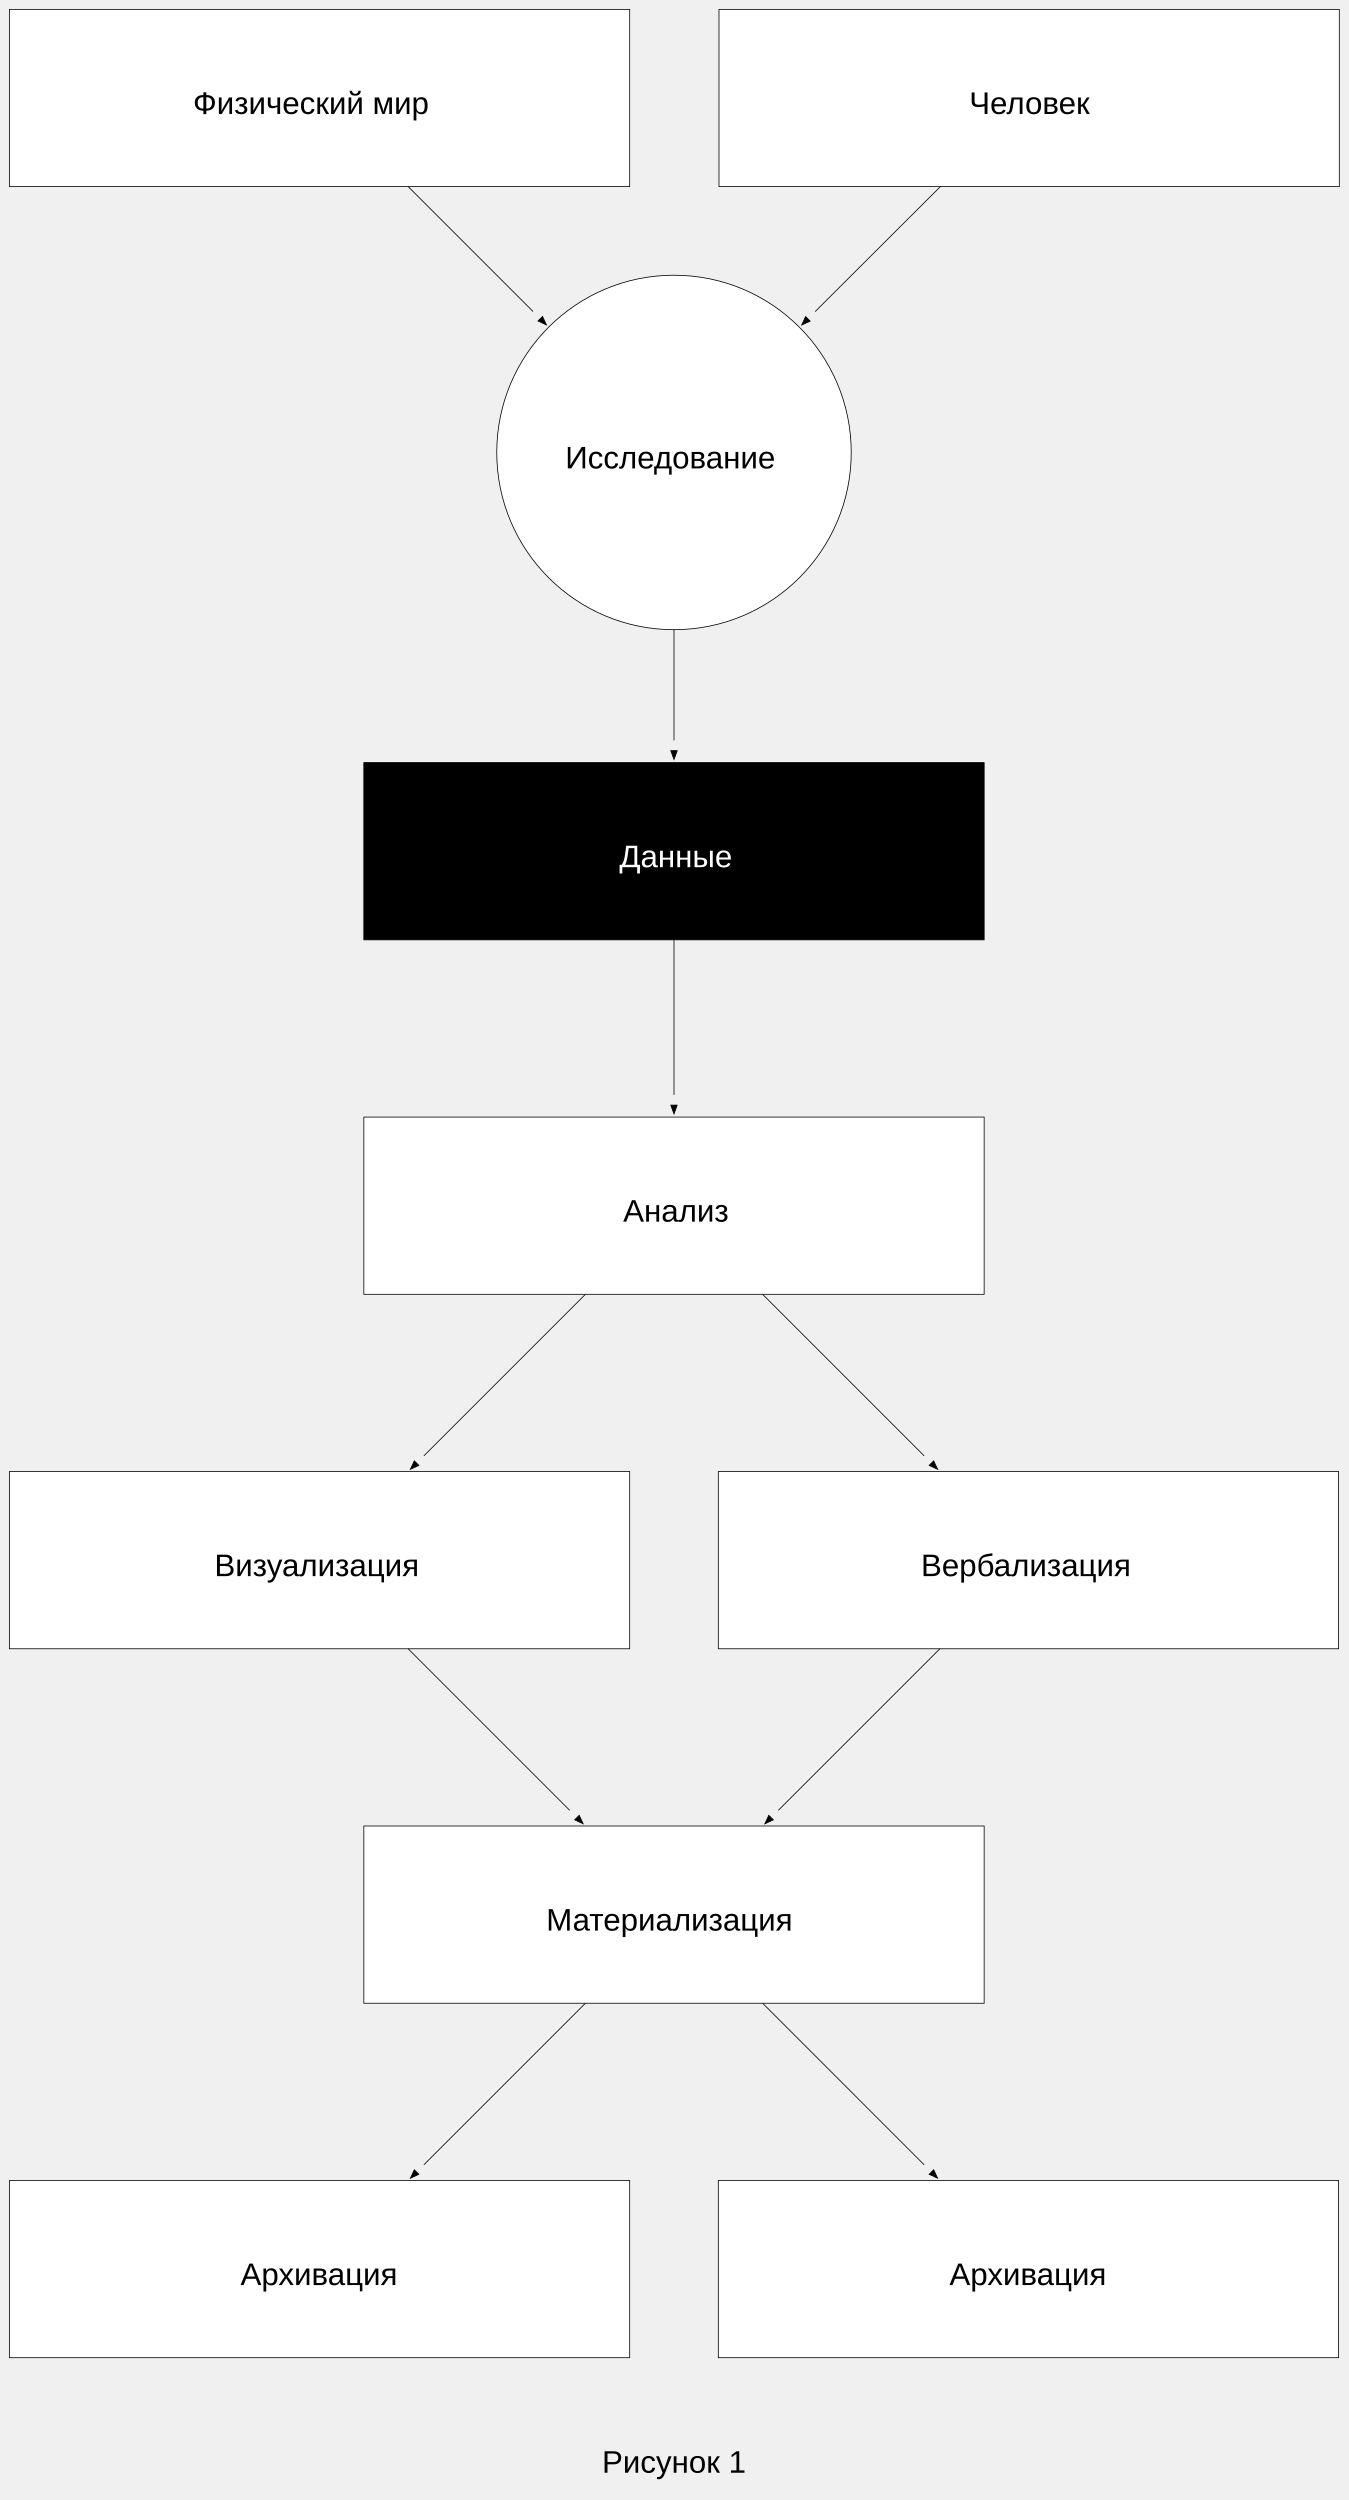
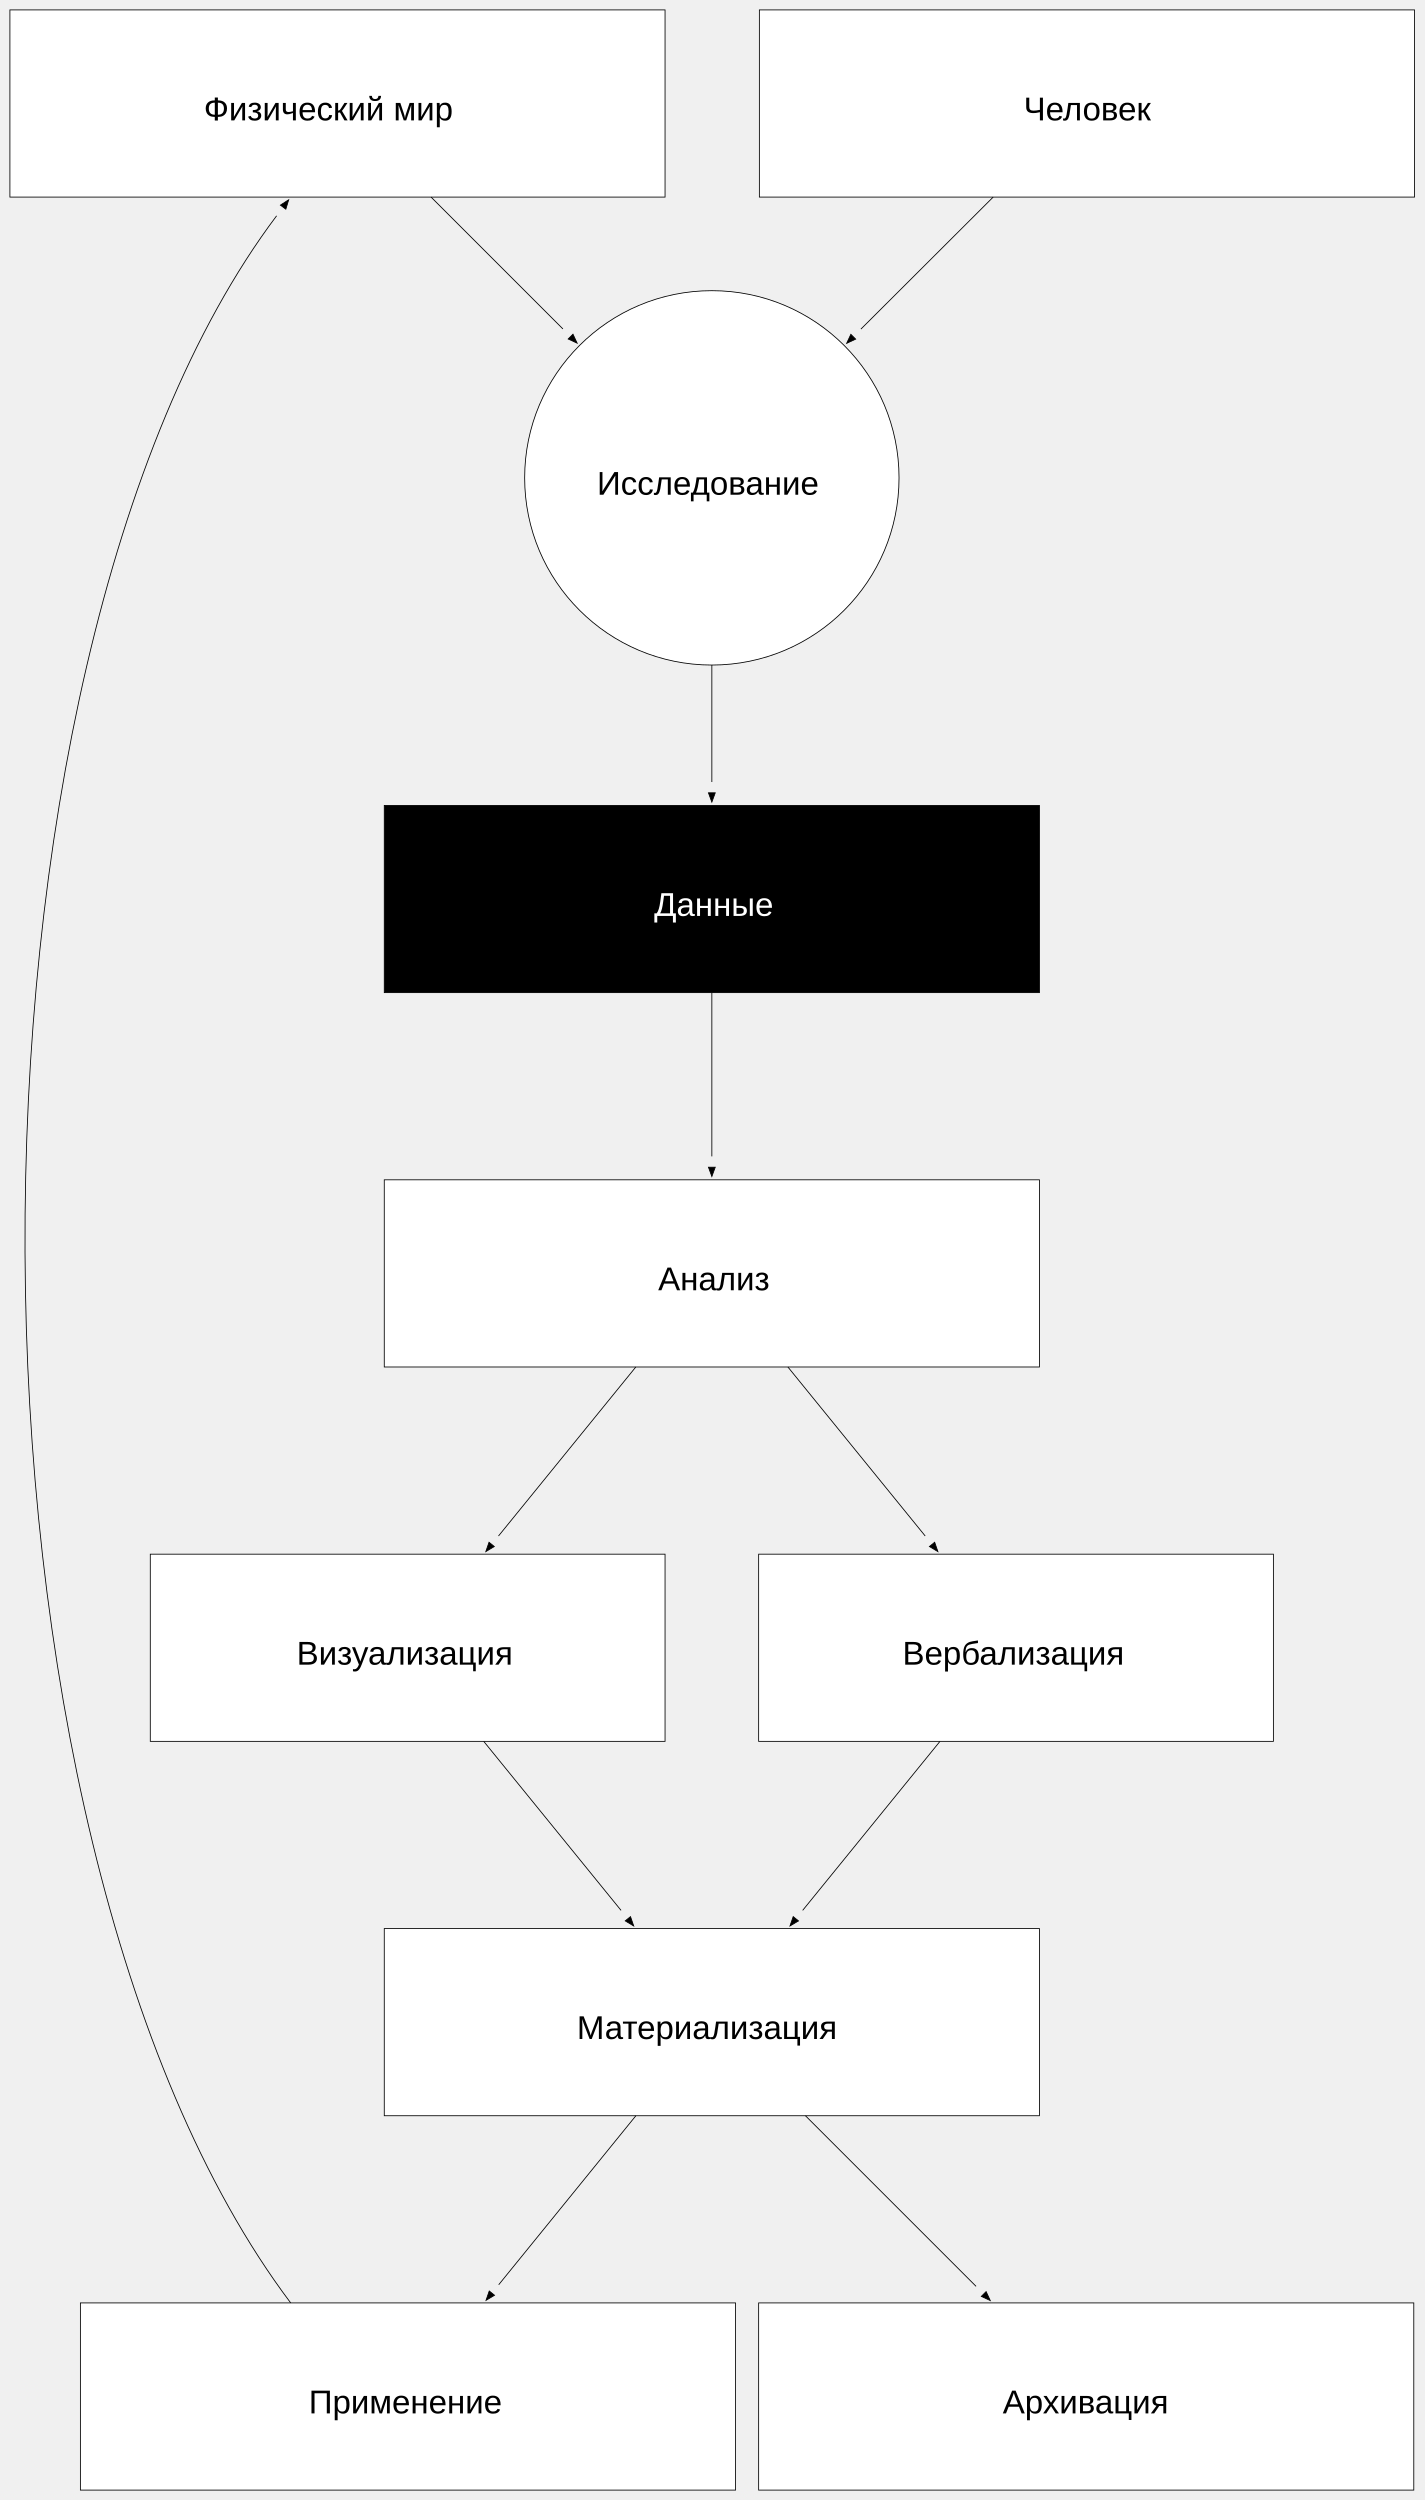
- <svg xmlns="http://www.w3.org/2000/svg" width="100%" height="100%" version="1.1" viewBox="39.52 25.346 431.418 799.701" style="background-color:#FFFFFF">
+ <svg xmlns="http://www.w3.org/2000/svg" width="100%" height="100%" version="1.1" viewBox="25.346 11.173 431.418 757.181" style="background-color:#FFFFFF">
  <defs />
  <marker id="marker1" markerUnits="strokeWidth" orient="auto" refX="-24.377" refY="0" markerWidth="19.272" markerHeight="16.23" viewBox="-15.272 -8.115 19.272 16.23">
    <path d="M-11.272 -4.115 L0 0 L-11.272 4.115 Z " fill="#000000" fill-opacity="1" stroke="#000000" stroke-opacity="1" />
  </marker>
  <marker id="marker2" markerUnits="strokeWidth" orient="auto" refX="-24.377" refY="0" markerWidth="19.272" markerHeight="16.23" viewBox="-15.272 -8.115 19.272 16.23">
    <path d="M-11.272 -4.115 L0 0 L-11.272 4.115 Z " fill="#000000" fill-opacity="1" stroke="#000000" stroke-opacity="1" />
  </marker>
  <marker id="marker3" markerUnits="strokeWidth" orient="auto" refX="-24.377" refY="0" markerWidth="19.272" markerHeight="16.23" viewBox="-15.272 -8.115 19.272 16.23">
    <path d="M-11.272 -4.115 L0 0 L-11.272 4.115 Z " fill="#000000" fill-opacity="1" stroke="#000000" stroke-opacity="1" />
  </marker>
  <marker id="marker4" markerUnits="strokeWidth" orient="auto" refX="-24.377" refY="0" markerWidth="19.272" markerHeight="16.23" viewBox="-15.272 -8.115 19.272 16.23">
    <path d="M-11.272 -4.115 L0 0 L-11.272 4.115 Z " fill="#000000" fill-opacity="1" stroke="#000000" stroke-opacity="1" />
  </marker>
  <marker id="marker5" markerUnits="strokeWidth" orient="auto" refX="-24.377" refY="0" markerWidth="19.272" markerHeight="16.23" viewBox="-15.272 -8.115 19.272 16.23">
    <path d="M-11.272 -4.115 L0 0 L-11.272 4.115 Z " fill="#000000" fill-opacity="1" stroke="#000000" stroke-opacity="1" />
  </marker>
  <marker id="marker6" markerUnits="strokeWidth" orient="auto" refX="-24.377" refY="0" markerWidth="19.272" markerHeight="16.23" viewBox="-15.272 -8.115 19.272 16.23">
    <path d="M-11.272 -4.115 L0 0 L-11.272 4.115 Z " fill="#000000" fill-opacity="1" stroke="#000000" stroke-opacity="1" />
  </marker>
  <marker id="marker7" markerUnits="strokeWidth" orient="auto" refX="-24.377" refY="0" markerWidth="19.272" markerHeight="16.23" viewBox="-15.272 -8.115 19.272 16.23">
    <path d="M-11.272 -4.115 L0 0 L-11.272 4.115 Z " fill="#000000" fill-opacity="1" stroke="#000000" stroke-opacity="1" />
  </marker>
  <marker id="marker8" markerUnits="strokeWidth" orient="auto" refX="-24.377" refY="0" markerWidth="19.272" markerHeight="16.23" viewBox="-15.272 -8.115 19.272 16.23">
    <path d="M-11.272 -4.115 L0 0 L-11.272 4.115 Z " fill="#000000" fill-opacity="1" stroke="#000000" stroke-opacity="1" />
  </marker>
  <marker id="marker9" markerUnits="strokeWidth" orient="auto" refX="-24.377" refY="0" markerWidth="19.272" markerHeight="16.23" viewBox="-15.272 -8.115 19.272 16.23">
    <path d="M-11.272 -4.115 L0 0 L-11.272 4.115 Z " fill="#000000" fill-opacity="1" stroke="#000000" stroke-opacity="1" />
  </marker>
  <marker id="marker10" markerUnits="strokeWidth" orient="auto" refX="-24.377" refY="0" markerWidth="19.272" markerHeight="16.23" viewBox="-15.272 -8.115 19.272 16.23">
    <path d="M-11.272 -4.115 L0 0 L-11.272 4.115 Z " fill="#000000" fill-opacity="1" stroke="#000000" stroke-opacity="1" />
  </marker>
+   <marker id="marker11" markerUnits="strokeWidth" orient="auto" refX="-24.377" refY="0" markerWidth="19.272" markerHeight="16.23" viewBox="-15.272 -8.115 19.272 16.23">
+     <path d="M-11.272 -4.115 L0 0 L-11.272 4.115 Z " fill="#000000" fill-opacity="1" stroke="#000000" stroke-opacity="1" />
+   </marker>
  <g id="layer1">
-     <rect x="42.52" y="28.346" width="198.425" height="56.693" opacity="1" stroke="#000000" stroke-opacity="1" stroke-width="0.25" stroke-linecap="butt" stroke-linejoin="miter" stroke-dasharray="none" fill="#FFFFFF" fill-opacity="1" />
-     <text x="101.247" y="61.804" font-size="10" fill="#000000" fill-opacity="1" font-family="Arial" font-weight="normal" font-style="normal">Физический мир</text>
-     <rect x="269.513" y="28.346" width="198.425" height="56.693" opacity="1" stroke="#000000" stroke-opacity="1" stroke-width="0.25" stroke-linecap="butt" stroke-linejoin="miter" stroke-dasharray="none" fill="#FFFFFF" fill-opacity="1" />
-     <text x="349.554" y="61.804" font-size="10" fill="#000000" fill-opacity="1" font-family="Arial" font-weight="normal" font-style="normal">Человек</text>
-     <rect x="42.52" y="496.063" width="198.425" height="56.693" opacity="1" stroke="#000000" stroke-opacity="1" stroke-width="0.25" stroke-linecap="butt" stroke-linejoin="miter" stroke-dasharray="none" fill="#FFFFFF" fill-opacity="1" />
-     <text x="108.107" y="529.521" font-size="10" fill="#000000" fill-opacity="1" font-family="Arial" font-weight="normal" font-style="normal">Визуализация</text>
-     <rect x="269.291" y="496.063" width="198.425" height="56.693" opacity="1" stroke="#000000" stroke-opacity="1" stroke-width="0.25" stroke-linecap="butt" stroke-linejoin="miter" stroke-dasharray="none" fill="#FFFFFF" fill-opacity="1" />
-     <text x="334.12" y="529.521" font-size="10" fill="#000000" fill-opacity="1" font-family="Arial" font-weight="normal" font-style="normal">Вербализация</text>
-     <ellipse cx="255.118" cy="170.079" rx="56.693" ry="56.693" opacity="1" stroke="#000000" stroke-opacity="1" stroke-width="0.25" stroke-linecap="butt" stroke-linejoin="miter" stroke-dasharray="none" fill="#FFFFFF" fill-opacity="1" />
-     <text x="220.329" y="175.19" font-size="10" fill="#000000" fill-opacity="1" font-family="Arial" font-weight="normal" font-style="normal">Исследование
+     <rect x="28.346" y="14.173" width="198.425" height="56.693" opacity="1" stroke="#000000" stroke-opacity="1" stroke-width="0.25" stroke-linecap="butt" stroke-linejoin="miter" stroke-dasharray="none" fill="#FFFFFF" fill-opacity="1" />
+     <text x="87.074" y="47.631" font-size="10" fill="#000000" fill-opacity="1" font-family="Arial" font-weight="normal" font-style="normal">Физический мир</text>
+     <rect x="255.34" y="14.173" width="198.425" height="56.693" opacity="1" stroke="#000000" stroke-opacity="1" stroke-width="0.25" stroke-linecap="butt" stroke-linejoin="miter" stroke-dasharray="none" fill="#FFFFFF" fill-opacity="1" />
+     <text x="335.38" y="47.631" font-size="10" fill="#000000" fill-opacity="1" font-family="Arial" font-weight="normal" font-style="normal">Человек</text>
+     <rect x="70.866" y="481.89" width="155.905" height="56.693" opacity="1" stroke="#000000" stroke-opacity="1" stroke-width="0.25" stroke-linecap="butt" stroke-linejoin="miter" stroke-dasharray="none" fill="#FFFFFF" fill-opacity="1" />
+     <text x="115.194" y="515.348" font-size="10" fill="#000000" fill-opacity="1" font-family="Arial" font-weight="normal" font-style="normal">Визуализация</text>
+     <rect x="255.118" y="481.89" width="155.905" height="56.693" opacity="1" stroke="#000000" stroke-opacity="1" stroke-width="0.25" stroke-linecap="butt" stroke-linejoin="miter" stroke-dasharray="none" fill="#FFFFFF" fill-opacity="1" />
+     <text x="298.687" y="515.348" font-size="10" fill="#000000" fill-opacity="1" font-family="Arial" font-weight="normal" font-style="normal">Вербализация</text>
+     <ellipse cx="240.945" cy="155.905" rx="56.693" ry="56.693" opacity="1" stroke="#000000" stroke-opacity="1" stroke-width="0.25" stroke-linecap="butt" stroke-linejoin="miter" stroke-dasharray="none" fill="#FFFFFF" fill-opacity="1" />
+     <text x="206.155" y="161.017" font-size="10" fill="#000000" fill-opacity="1" font-family="Arial" font-weight="normal" font-style="normal">Исследование
</text>
-     <line x1="170.079" y1="85.039" x2="210.014" y2="124.975" marker-end="url(#marker1)" opacity="1" stroke="#000000" stroke-opacity="1" stroke-width="0.25" stroke-linecap="butt" stroke-linejoin="miter" stroke-dasharray="none" />
-     <line x1="340.324" y1="85.039" x2="300.266" y2="125.019" marker-end="url(#marker2)" opacity="1" stroke="#000000" stroke-opacity="1" stroke-width="0.25" stroke-linecap="butt" stroke-linejoin="miter" stroke-dasharray="none" />
-     <rect x="155.905" y="269.291" width="198.425" height="56.693" opacity="1" stroke="#000000" stroke-opacity="1" stroke-width="0.25" stroke-linecap="butt" stroke-linejoin="miter" stroke-dasharray="none" fill="#000000" fill-opacity="1" />
-     <text x="237.631" y="302.749" font-size="10" fill="#FFFFFF" fill-opacity="1" font-family="Arial" font-weight="normal" font-style="normal">Данные</text>
-     <line x1="255.118" y1="226.772" x2="255.118" y2="262.197" marker-end="url(#marker3)" opacity="1" stroke="#000000" stroke-opacity="1" stroke-width="0.25" stroke-linecap="butt" stroke-linejoin="miter" stroke-dasharray="none" />
-     <rect x="155.905" y="382.677" width="198.425" height="56.693" opacity="1" stroke="#000000" stroke-opacity="1" stroke-width="0.25" stroke-linecap="butt" stroke-linejoin="miter" stroke-dasharray="none" fill="#FFFFFF" fill-opacity="1" />
-     <text x="238.861" y="416.135" font-size="10" fill="#000000" fill-opacity="1" font-family="Arial" font-weight="normal" font-style="normal">Анализ</text>
-     <line x1="255.118" y1="325.984" x2="255.118" y2="375.583" marker-end="url(#marker4)" opacity="1" stroke="#000000" stroke-opacity="1" stroke-width="0.25" stroke-linecap="butt" stroke-linejoin="miter" stroke-dasharray="none" />
-     <line x1="226.772" y1="439.37" x2="175.095" y2="491.047" marker-end="url(#marker5)" opacity="1" stroke="#000000" stroke-opacity="1" stroke-width="0.25" stroke-linecap="butt" stroke-linejoin="miter" stroke-dasharray="none" />
-     <line x1="283.465" y1="439.37" x2="335.141" y2="491.047" marker-end="url(#marker6)" opacity="1" stroke="#000000" stroke-opacity="1" stroke-width="0.25" stroke-linecap="butt" stroke-linejoin="miter" stroke-dasharray="none" />
-     <rect x="155.905" y="609.449" width="198.425" height="56.693" opacity="1" stroke="#000000" stroke-opacity="1" stroke-width="0.25" stroke-linecap="butt" stroke-linejoin="miter" stroke-dasharray="none" fill="#FFFFFF" fill-opacity="1" />
-     <text x="214.237" y="642.907" font-size="10" fill="#000000" fill-opacity="1" font-family="Arial" font-weight="normal" font-style="normal">Материализация</text>
-     <line x1="170.079" y1="552.756" x2="221.755" y2="604.433" marker-end="url(#marker7)" opacity="1" stroke="#000000" stroke-opacity="1" stroke-width="0.25" stroke-linecap="butt" stroke-linejoin="miter" stroke-dasharray="none" />
-     <line x1="340.158" y1="552.756" x2="288.481" y2="604.433" marker-end="url(#marker8)" opacity="1" stroke="#000000" stroke-opacity="1" stroke-width="0.25" stroke-linecap="butt" stroke-linejoin="miter" stroke-dasharray="none" />
-     <text x="232.089" y="816.332" font-size="10" fill="#000000" fill-opacity="1" font-family="Arial" font-weight="normal" font-style="normal">Рисунок 1
- </text>
-     <rect x="269.291" y="722.835" width="198.425" height="56.693" opacity="1" stroke="#000000" stroke-opacity="1" stroke-width="0.25" stroke-linecap="butt" stroke-linejoin="miter" stroke-dasharray="none" fill="#FFFFFF" fill-opacity="1" />
-     <text x="343.231" y="756.293" font-size="10" fill="#000000" fill-opacity="1" font-family="Arial" font-weight="normal" font-style="normal">Архивация</text>
-     <line x1="283.465" y1="666.142" x2="335.141" y2="717.818" marker-end="url(#marker9)" opacity="1" stroke="#000000" stroke-opacity="1" stroke-width="0.25" stroke-linecap="butt" stroke-linejoin="miter" stroke-dasharray="none" />
-     <rect x="42.52" y="722.835" width="198.425" height="56.693" opacity="1" stroke="#000000" stroke-opacity="1" stroke-width="0.25" stroke-linecap="butt" stroke-linejoin="miter" stroke-dasharray="none" fill="#FFFFFF" fill-opacity="1" />
-     <text x="116.459" y="756.293" font-size="10" fill="#000000" fill-opacity="1" font-family="Arial" font-weight="normal" font-style="normal">Архивация</text>
-     <line x1="226.772" y1="666.142" x2="175.095" y2="717.818" marker-end="url(#marker10)" opacity="1" stroke="#000000" stroke-opacity="1" stroke-width="0.25" stroke-linecap="butt" stroke-linejoin="miter" stroke-dasharray="none" />
+     <line x1="155.905" y1="70.866" x2="195.841" y2="110.801" marker-end="url(#marker1)" opacity="1" stroke="#000000" stroke-opacity="1" stroke-width="0.25" stroke-linecap="butt" stroke-linejoin="miter" stroke-dasharray="none" />
+     <line x1="326.15" y1="70.866" x2="286.093" y2="110.845" marker-end="url(#marker2)" opacity="1" stroke="#000000" stroke-opacity="1" stroke-width="0.25" stroke-linecap="butt" stroke-linejoin="miter" stroke-dasharray="none" />
+     <rect x="141.732" y="255.118" width="198.425" height="56.693" opacity="1" stroke="#000000" stroke-opacity="1" stroke-width="0.25" stroke-linecap="butt" stroke-linejoin="miter" stroke-dasharray="none" fill="#000000" fill-opacity="1" />
+     <text x="223.458" y="288.576" font-size="10" fill="#FFFFFF" fill-opacity="1" font-family="Arial" font-weight="normal" font-style="normal">Данные</text>
+     <line x1="240.945" y1="212.598" x2="240.945" y2="248.024" marker-end="url(#marker3)" opacity="1" stroke="#000000" stroke-opacity="1" stroke-width="0.25" stroke-linecap="butt" stroke-linejoin="miter" stroke-dasharray="none" />
+     <rect x="141.732" y="368.504" width="198.425" height="56.693" opacity="1" stroke="#000000" stroke-opacity="1" stroke-width="0.25" stroke-linecap="butt" stroke-linejoin="miter" stroke-dasharray="none" fill="#FFFFFF" fill-opacity="1" />
+     <text x="224.688" y="401.962" font-size="10" fill="#000000" fill-opacity="1" font-family="Arial" font-weight="normal" font-style="normal">Анализ</text>
+     <line x1="240.945" y1="311.811" x2="240.945" y2="361.41" marker-end="url(#marker4)" opacity="1" stroke="#000000" stroke-opacity="1" stroke-width="0.25" stroke-linecap="butt" stroke-linejoin="miter" stroke-dasharray="none" />
+     <line x1="217.913" y1="425.197" x2="176.324" y2="476.384" marker-end="url(#marker5)" opacity="1" stroke="#000000" stroke-opacity="1" stroke-width="0.25" stroke-linecap="butt" stroke-linejoin="miter" stroke-dasharray="none" />
+     <line x1="263.976" y1="425.197" x2="305.566" y2="476.384" marker-end="url(#marker6)" opacity="1" stroke="#000000" stroke-opacity="1" stroke-width="0.25" stroke-linecap="butt" stroke-linejoin="miter" stroke-dasharray="none" />
+     <rect x="141.732" y="595.276" width="198.425" height="56.693" opacity="1" stroke="#000000" stroke-opacity="1" stroke-width="0.25" stroke-linecap="butt" stroke-linejoin="miter" stroke-dasharray="none" fill="#FFFFFF" fill-opacity="1" />
+     <text x="200.064" y="628.734" font-size="10" fill="#000000" fill-opacity="1" font-family="Arial" font-weight="normal" font-style="normal">Материализация</text>
+     <line x1="171.85" y1="538.583" x2="213.44" y2="589.77" marker-end="url(#marker7)" opacity="1" stroke="#000000" stroke-opacity="1" stroke-width="0.25" stroke-linecap="butt" stroke-linejoin="miter" stroke-dasharray="none" />
+     <line x1="310.039" y1="538.583" x2="268.45" y2="589.77" marker-end="url(#marker8)" opacity="1" stroke="#000000" stroke-opacity="1" stroke-width="0.25" stroke-linecap="butt" stroke-linejoin="miter" stroke-dasharray="none" />
+     <rect x="255.118" y="708.662" width="198.425" height="56.693" opacity="1" stroke="#000000" stroke-opacity="1" stroke-width="0.25" stroke-linecap="butt" stroke-linejoin="miter" stroke-dasharray="none" fill="#FFFFFF" fill-opacity="1" />
+     <text x="329.058" y="742.119" font-size="10" fill="#000000" fill-opacity="1" font-family="Arial" font-weight="normal" font-style="normal">Архивация</text>
+     <line x1="269.291" y1="651.969" x2="320.968" y2="703.645" marker-end="url(#marker9)" opacity="1" stroke="#000000" stroke-opacity="1" stroke-width="0.25" stroke-linecap="butt" stroke-linejoin="miter" stroke-dasharray="none" />
+     <rect x="49.697" y="708.662" width="198.425" height="56.693" opacity="1" stroke="#000000" stroke-opacity="1" stroke-width="0.25" stroke-linecap="butt" stroke-linejoin="miter" stroke-dasharray="none" fill="#FFFFFF" fill-opacity="1" />
+     <text x="118.871" y="742.119" font-size="10" fill="#000000" fill-opacity="1" font-family="Arial" font-weight="normal" font-style="normal">Применение</text>
+     <line x1="217.936" y1="651.969" x2="176.389" y2="703.154" marker-end="url(#marker10)" opacity="1" stroke="#000000" stroke-opacity="1" stroke-width="0.25" stroke-linecap="butt" stroke-linejoin="miter" stroke-dasharray="none" />
+     <path d="M113.386 708.662 C6.815 566.929 6.815 212.598 109.122 76.536" marker-end="url(#marker11)" opacity="1" stroke="#000000" stroke-opacity="1" stroke-width="0.25" stroke-linecap="butt" stroke-linejoin="miter" stroke-dasharray="none" fill-opacity="0" />
  </g>
</svg>
